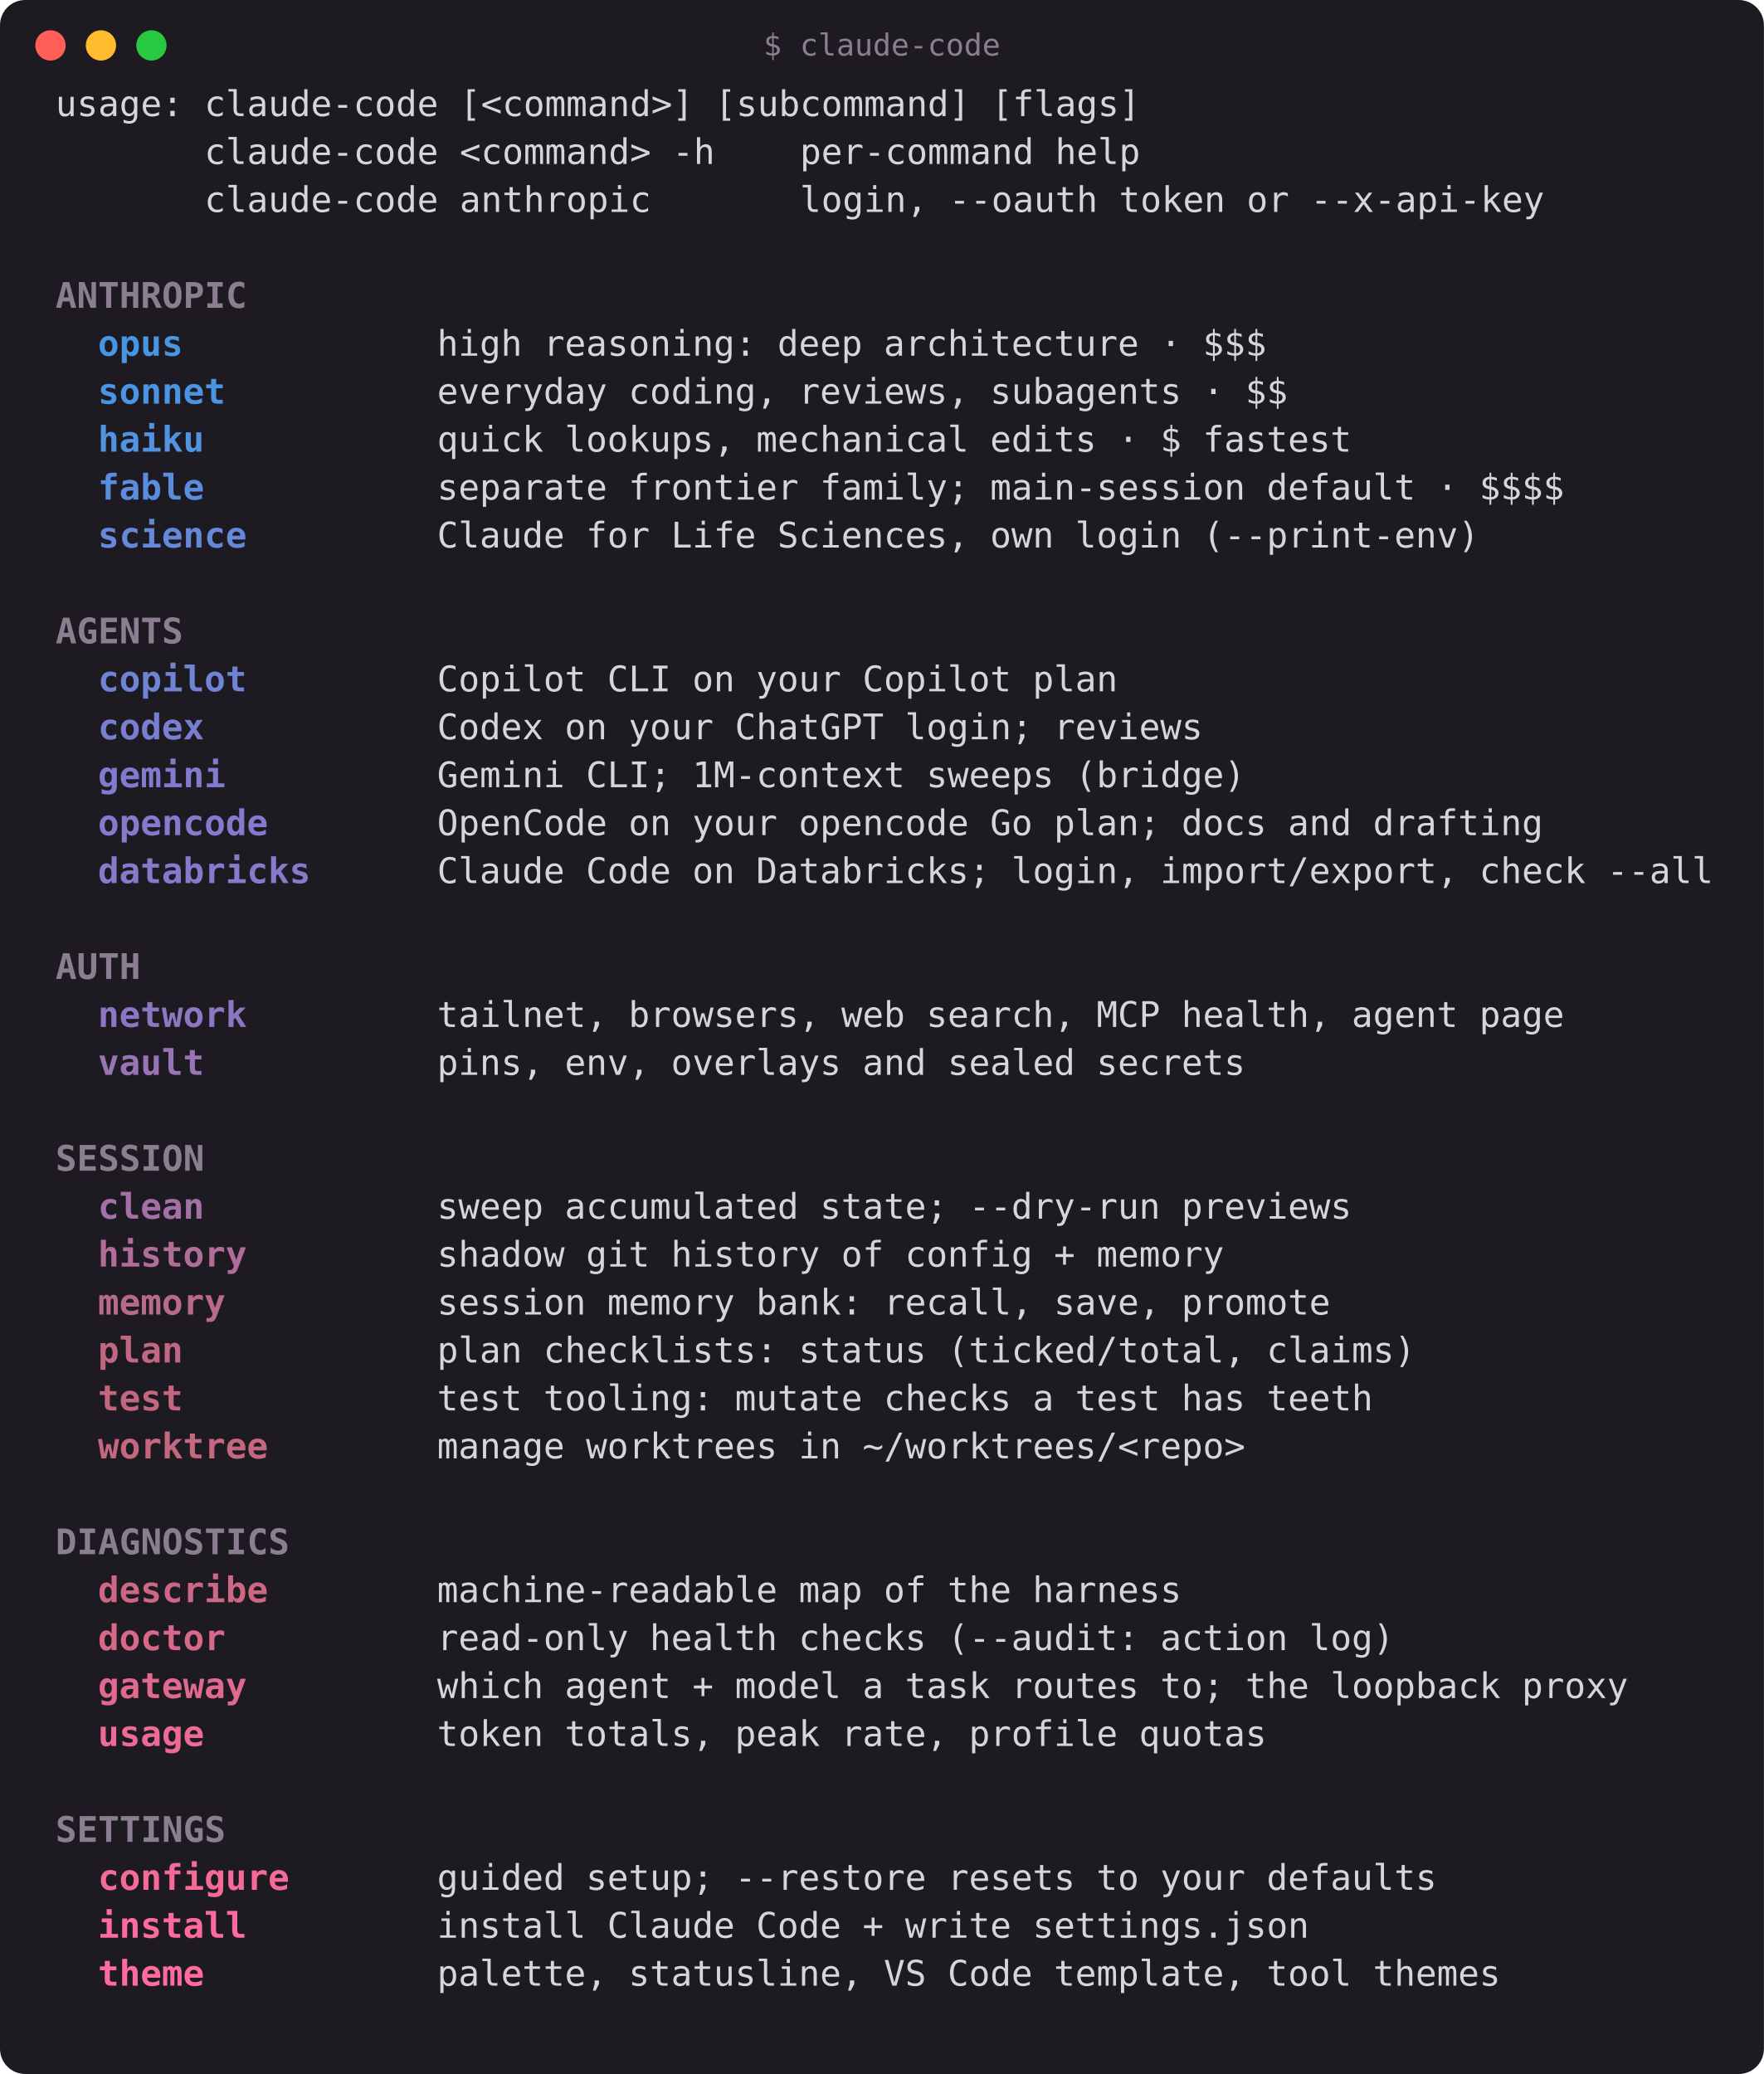
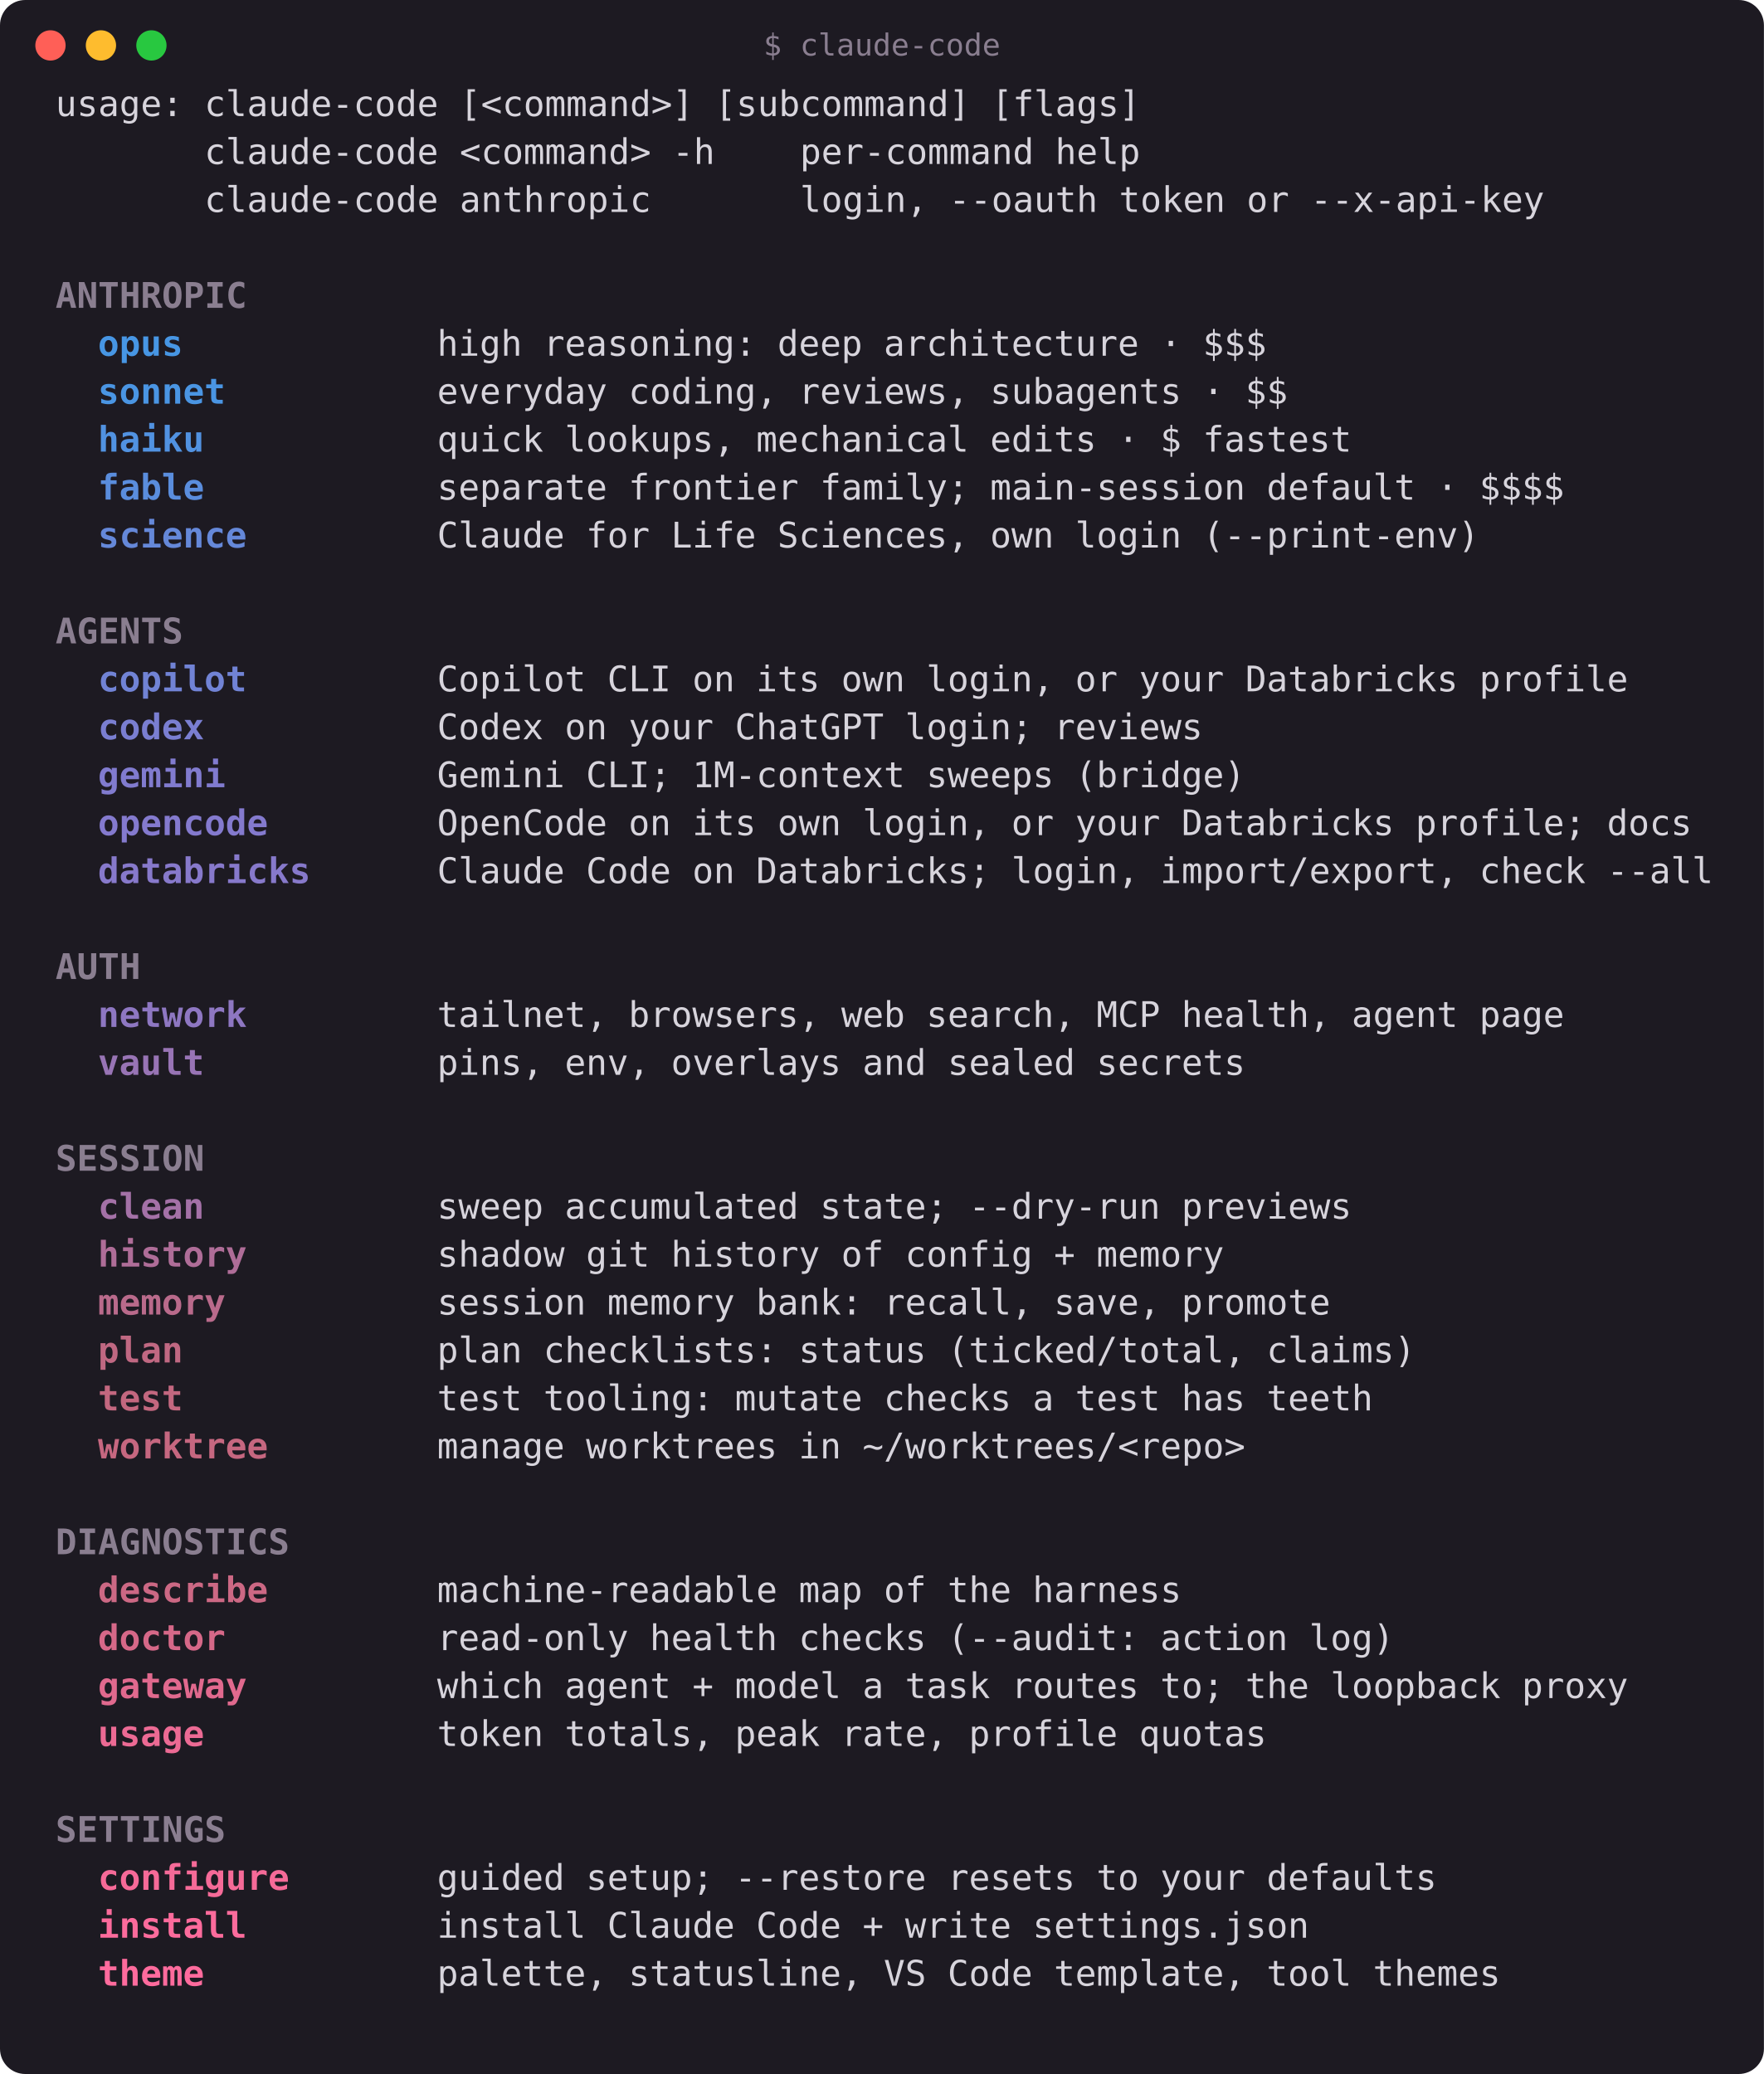
<svg xmlns="http://www.w3.org/2000/svg" width="699" height="822" viewBox="0 0 699 822" role="img" aria-label="claude-code help menu">
  <rect width="699" height="822" rx="10" fill="#1d1a22" />
  <circle cx="20" cy="18" r="6" fill="#ff5f57" />
  <circle cx="40" cy="18" r="6" fill="#febc2e" />
  <circle cx="60" cy="18" r="6" fill="#28c840" />
  <text x="349.5" y="22" fill="#8a7e90" font-family="ui-monospace,SFMono-Regular,Menlo,Consolas,monospace" font-size="12" text-anchor="middle">$ claude-code</text>
  <g font-family="ui-monospace,SFMono-Regular,Menlo,Consolas,monospace" font-size="14" xml:space="preserve">
    <text x="22.0" y="46" fill="#d7d4dc">usage: claude-code [&lt;command&gt;] [subcommand] [flags]</text>
    <text x="22.0" y="65" fill="#d7d4dc">       claude-code &lt;command&gt; -h    per-command help</text>
    <text x="22.0" y="84" fill="#d7d4dc">       claude-code anthropic       login, --oauth token or --x-api-key</text>
    <text x="22.0" y="122" fill="#8a7e90" font-weight="bold">ANTHROPIC</text>
    <text x="22.0" y="141" fill="#d7d4dc">  </text>
    <text x="38.8" y="141" fill="#4796e4" font-weight="bold">opus            </text>
    <text x="173.2" y="141" fill="#d7d4dc">high reasoning: deep architecture · $$$</text>
    <text x="22.0" y="160" fill="#d7d4dc">  </text>
    <text x="38.8" y="160" fill="#4a95e3" font-weight="bold">sonnet          </text>
    <text x="173.2" y="160" fill="#d7d4dc">everyday coding, reviews, subagents · $$</text>
    <text x="22.0" y="179" fill="#d7d4dc">  </text>
    <text x="38.8" y="179" fill="#5192e1" font-weight="bold">haiku           </text>
    <text x="173.2" y="179" fill="#d7d4dc">quick lookups, mechanical edits · $ fastest</text>
    <text x="22.0" y="198" fill="#d7d4dc">  </text>
    <text x="38.8" y="198" fill="#5a8ddd" font-weight="bold">fable           </text>
    <text x="173.2" y="198" fill="#d7d4dc">separate frontier family; main-session default · $$$$</text>
    <text x="22.0" y="217" fill="#d7d4dc">  </text>
    <text x="38.8" y="217" fill="#6588d9" font-weight="bold">science         </text>
    <text x="173.2" y="217" fill="#d7d4dc">Claude for Life Sciences, own login (--print-env)</text>
    <text x="22.0" y="255" fill="#8a7e90" font-weight="bold">AGENTS</text>
    <text x="22.0" y="274" fill="#d7d4dc">  </text>
    <text x="38.8" y="274" fill="#7183d5" font-weight="bold">copilot         </text>
-     <text x="173.2" y="274" fill="#d7d4dc">Copilot CLI on your Copilot plan</text>
+     <text x="173.2" y="274" fill="#d7d4dc">Copilot CLI on its own login, or your Databricks profile</text>
    <text x="22.0" y="293" fill="#d7d4dc">  </text>
    <text x="38.8" y="293" fill="#7a7ed1" font-weight="bold">codex           </text>
    <text x="173.2" y="293" fill="#d7d4dc">Codex on your ChatGPT login; reviews</text>
    <text x="22.0" y="312" fill="#d7d4dc">  </text>
    <text x="38.8" y="312" fill="#817bcf" font-weight="bold">gemini          </text>
    <text x="173.2" y="312" fill="#d7d4dc">Gemini CLI; 1M-context sweeps (bridge)</text>
    <text x="22.0" y="331" fill="#d7d4dc">  </text>
    <text x="38.8" y="331" fill="#847ace" font-weight="bold">opencode        </text>
-     <text x="173.2" y="331" fill="#d7d4dc">OpenCode on your opencode Go plan; docs and drafting</text>
+     <text x="173.2" y="331" fill="#d7d4dc">OpenCode on its own login, or your Databricks profile; docs</text>
    <text x="22.0" y="350" fill="#d7d4dc">  </text>
    <text x="38.8" y="350" fill="#8779cb" font-weight="bold">databricks      </text>
    <text x="173.2" y="350" fill="#d7d4dc">Claude Code on Databricks; login, import/export, check --all</text>
    <text x="22.0" y="388" fill="#8a7e90" font-weight="bold">AUTH</text>
    <text x="22.0" y="407" fill="#d7d4dc">  </text>
    <text x="38.8" y="407" fill="#8e77c2" font-weight="bold">network         </text>
    <text x="173.2" y="407" fill="#d7d4dc">tailnet, browsers, web search, MCP health, agent page</text>
    <text x="22.0" y="426" fill="#d7d4dc">  </text>
    <text x="38.8" y="426" fill="#9874b5" font-weight="bold">vault           </text>
    <text x="173.2" y="426" fill="#d7d4dc">pins, env, overlays and sealed secrets</text>
    <text x="22.0" y="464" fill="#8a7e90" font-weight="bold">SESSION</text>
    <text x="22.0" y="483" fill="#d7d4dc">  </text>
    <text x="38.8" y="483" fill="#a471a7" font-weight="bold">clean           </text>
    <text x="173.2" y="483" fill="#d7d4dc">sweep accumulated state; --dry-run previews</text>
    <text x="22.0" y="502" fill="#d7d4dc">  </text>
    <text x="38.8" y="502" fill="#af6d98" font-weight="bold">history         </text>
    <text x="173.2" y="502" fill="#d7d4dc">shadow git history of config + memory</text>
    <text x="22.0" y="521" fill="#d7d4dc">  </text>
    <text x="38.8" y="521" fill="#b96a8b" font-weight="bold">memory          </text>
    <text x="173.2" y="521" fill="#d7d4dc">session memory bank: recall, save, promote</text>
    <text x="22.0" y="540" fill="#d7d4dc">  </text>
    <text x="38.8" y="540" fill="#c06882" font-weight="bold">plan            </text>
    <text x="173.2" y="540" fill="#d7d4dc">plan checklists: status (ticked/total, claims)</text>
    <text x="22.0" y="559" fill="#d7d4dc">  </text>
    <text x="38.8" y="559" fill="#c3677f" font-weight="bold">test            </text>
    <text x="173.2" y="559" fill="#d7d4dc">test tooling: mutate checks a test has teeth</text>
    <text x="22.0" y="578" fill="#d7d4dc">  </text>
    <text x="38.8" y="578" fill="#c66780" font-weight="bold">worktree        </text>
    <text x="173.2" y="578" fill="#d7d4dc">manage worktrees in ~/worktrees/&lt;repo&gt;</text>
    <text x="22.0" y="616" fill="#8a7e90" font-weight="bold">DIAGNOSTICS</text>
    <text x="22.0" y="635" fill="#d7d4dc">  </text>
    <text x="38.8" y="635" fill="#cc6884" font-weight="bold">describe        </text>
    <text x="173.2" y="635" fill="#d7d4dc">machine-readable map of the harness</text>
    <text x="22.0" y="654" fill="#d7d4dc">  </text>
    <text x="38.8" y="654" fill="#d66888" font-weight="bold">doctor          </text>
    <text x="173.2" y="654" fill="#d7d4dc">read-only health checks (--audit: action log)</text>
    <text x="22.0" y="673" fill="#d7d4dc">  </text>
    <text x="38.8" y="673" fill="#e1698e" font-weight="bold">gateway         </text>
    <text x="173.2" y="673" fill="#d7d4dc">which agent + model a task routes to; the loopback proxy</text>
    <text x="22.0" y="692" fill="#d7d4dc">  </text>
    <text x="38.8" y="692" fill="#ec6a94" font-weight="bold">usage           </text>
    <text x="173.2" y="692" fill="#d7d4dc">token totals, peak rate, profile quotas</text>
    <text x="22.0" y="730" fill="#8a7e90" font-weight="bold">SETTINGS</text>
    <text x="22.0" y="749" fill="#d7d4dc">  </text>
    <text x="38.8" y="749" fill="#f66a98" font-weight="bold">configure       </text>
    <text x="173.2" y="749" fill="#d7d4dc">guided setup; --restore resets to your defaults</text>
    <text x="22.0" y="768" fill="#d7d4dc">  </text>
    <text x="38.8" y="768" fill="#fc6b9c" font-weight="bold">install         </text>
    <text x="173.2" y="768" fill="#d7d4dc">install Claude Code + write settings.json</text>
    <text x="22.0" y="787" fill="#d7d4dc">  </text>
    <text x="38.8" y="787" fill="#ff6b9d" font-weight="bold">theme           </text>
    <text x="173.2" y="787" fill="#d7d4dc">palette, statusline, VS Code template, tool themes</text>
  </g>
</svg>
